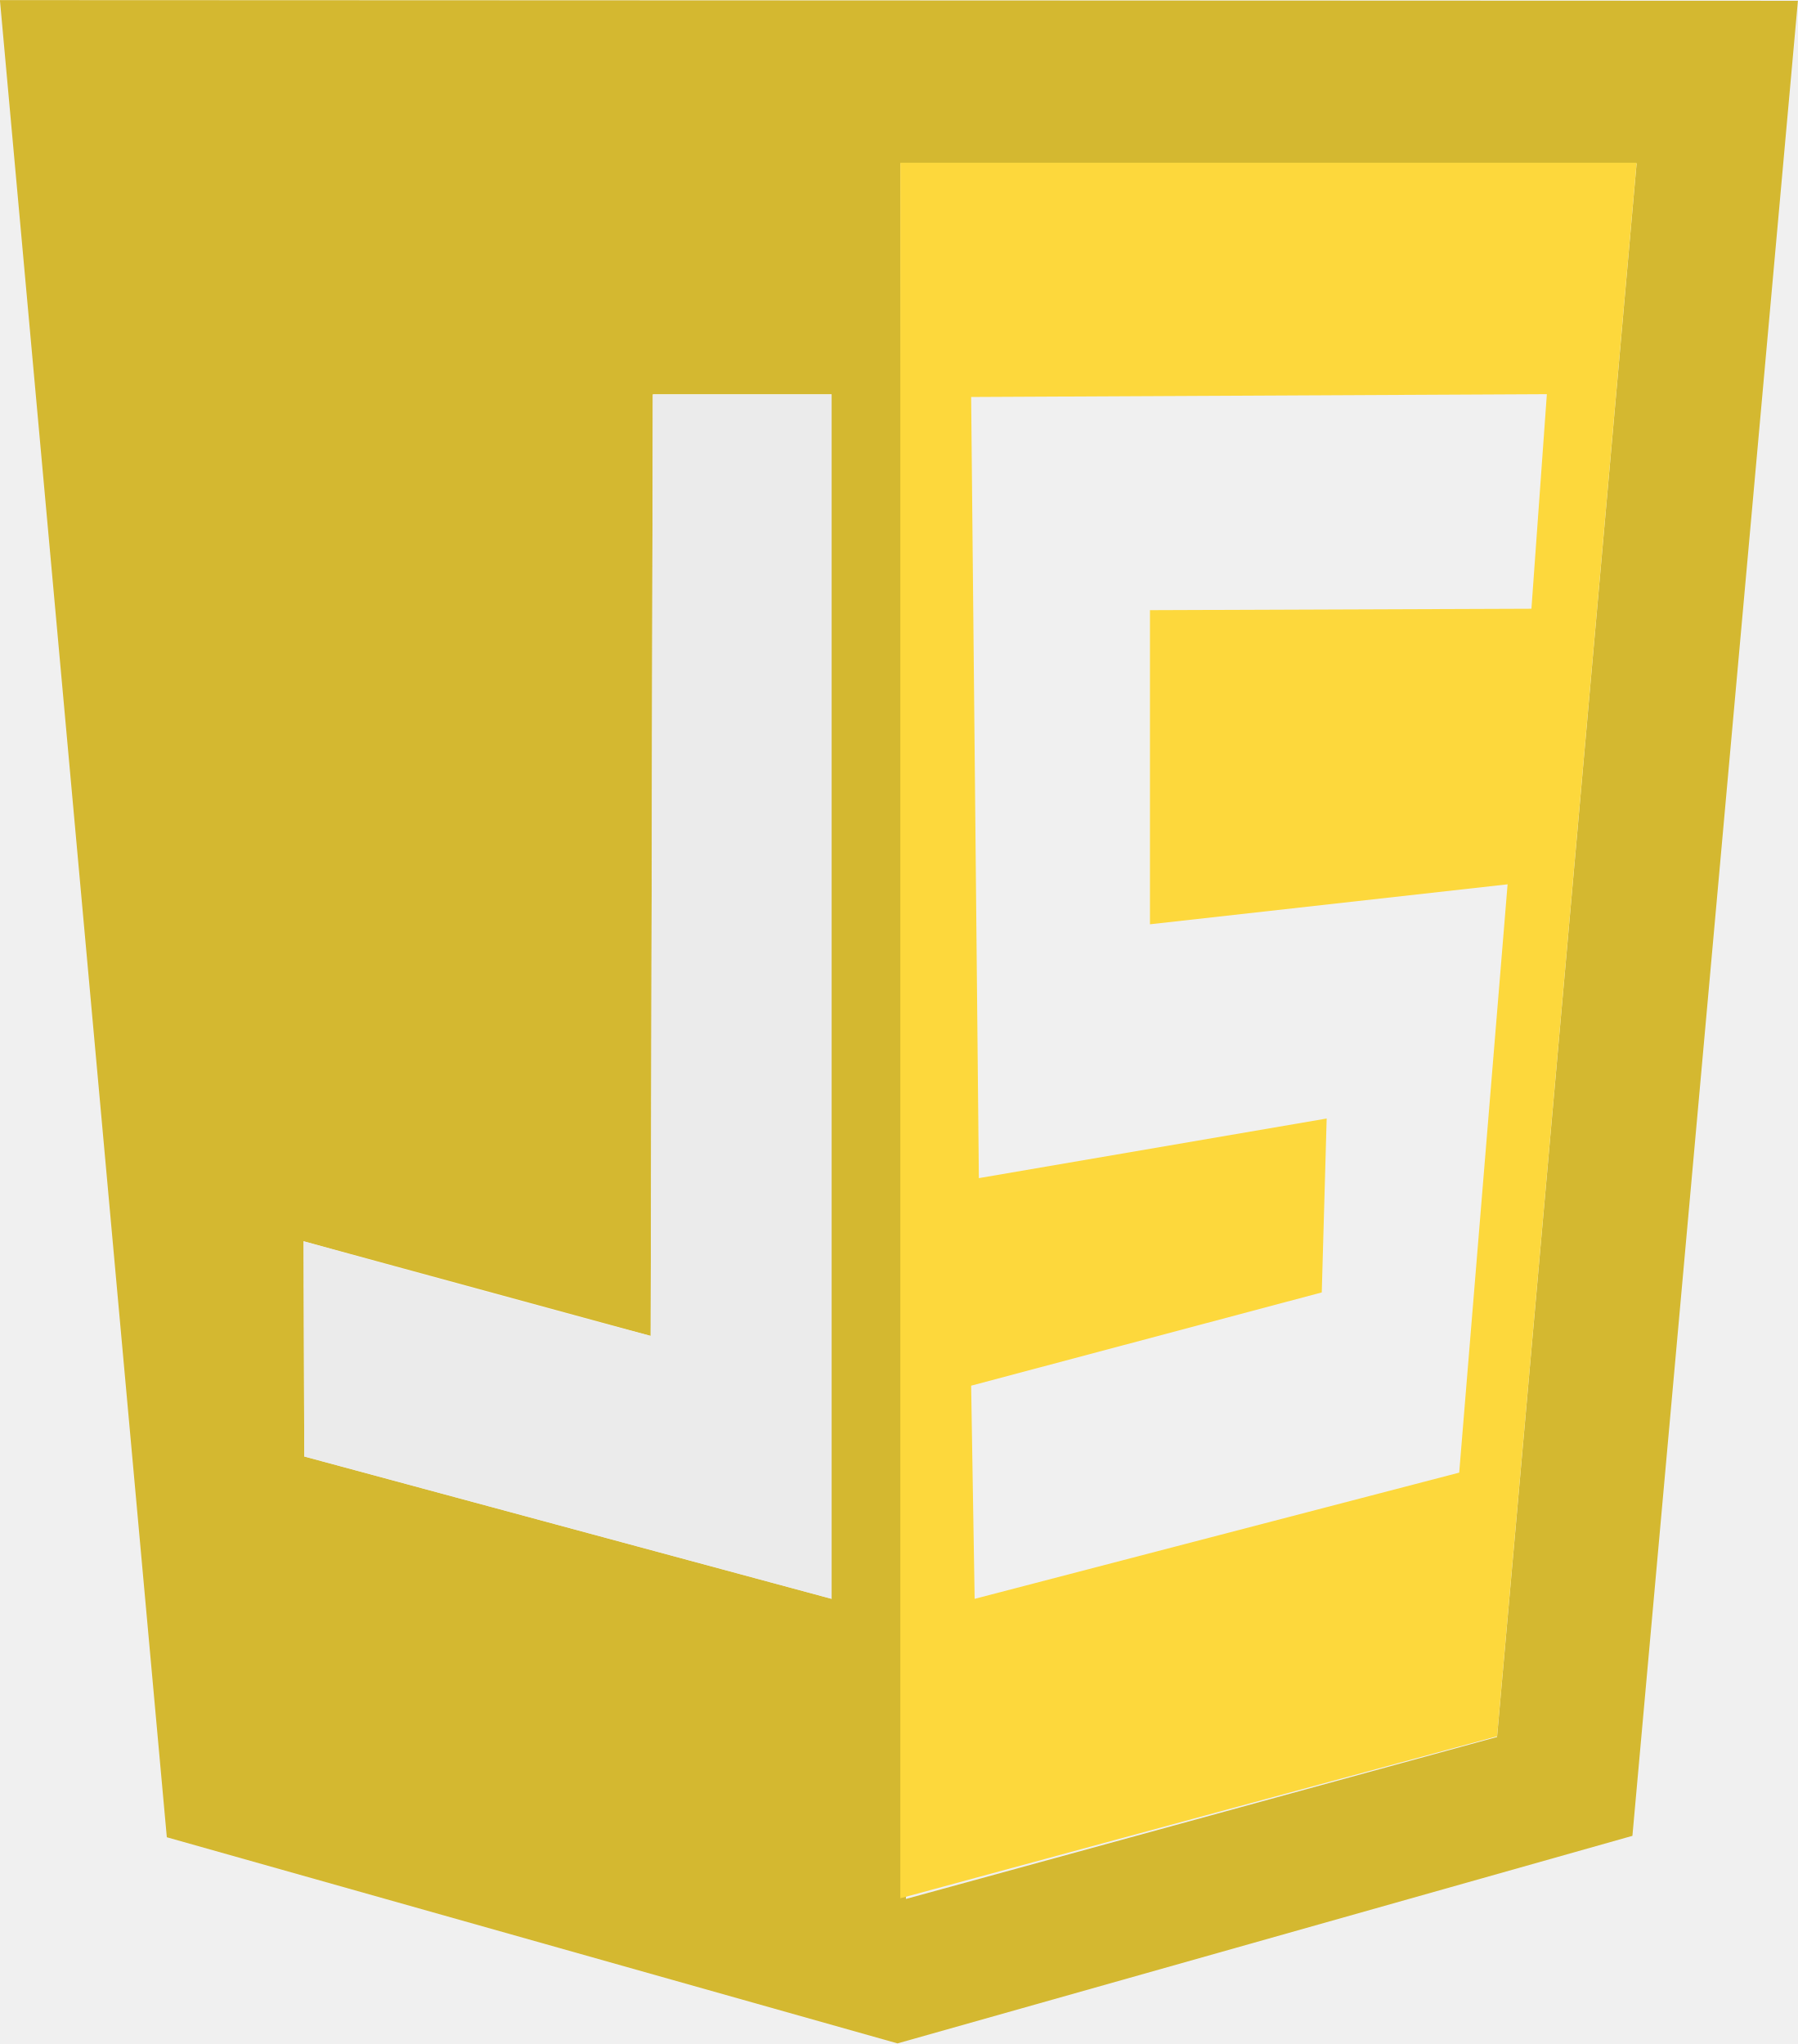
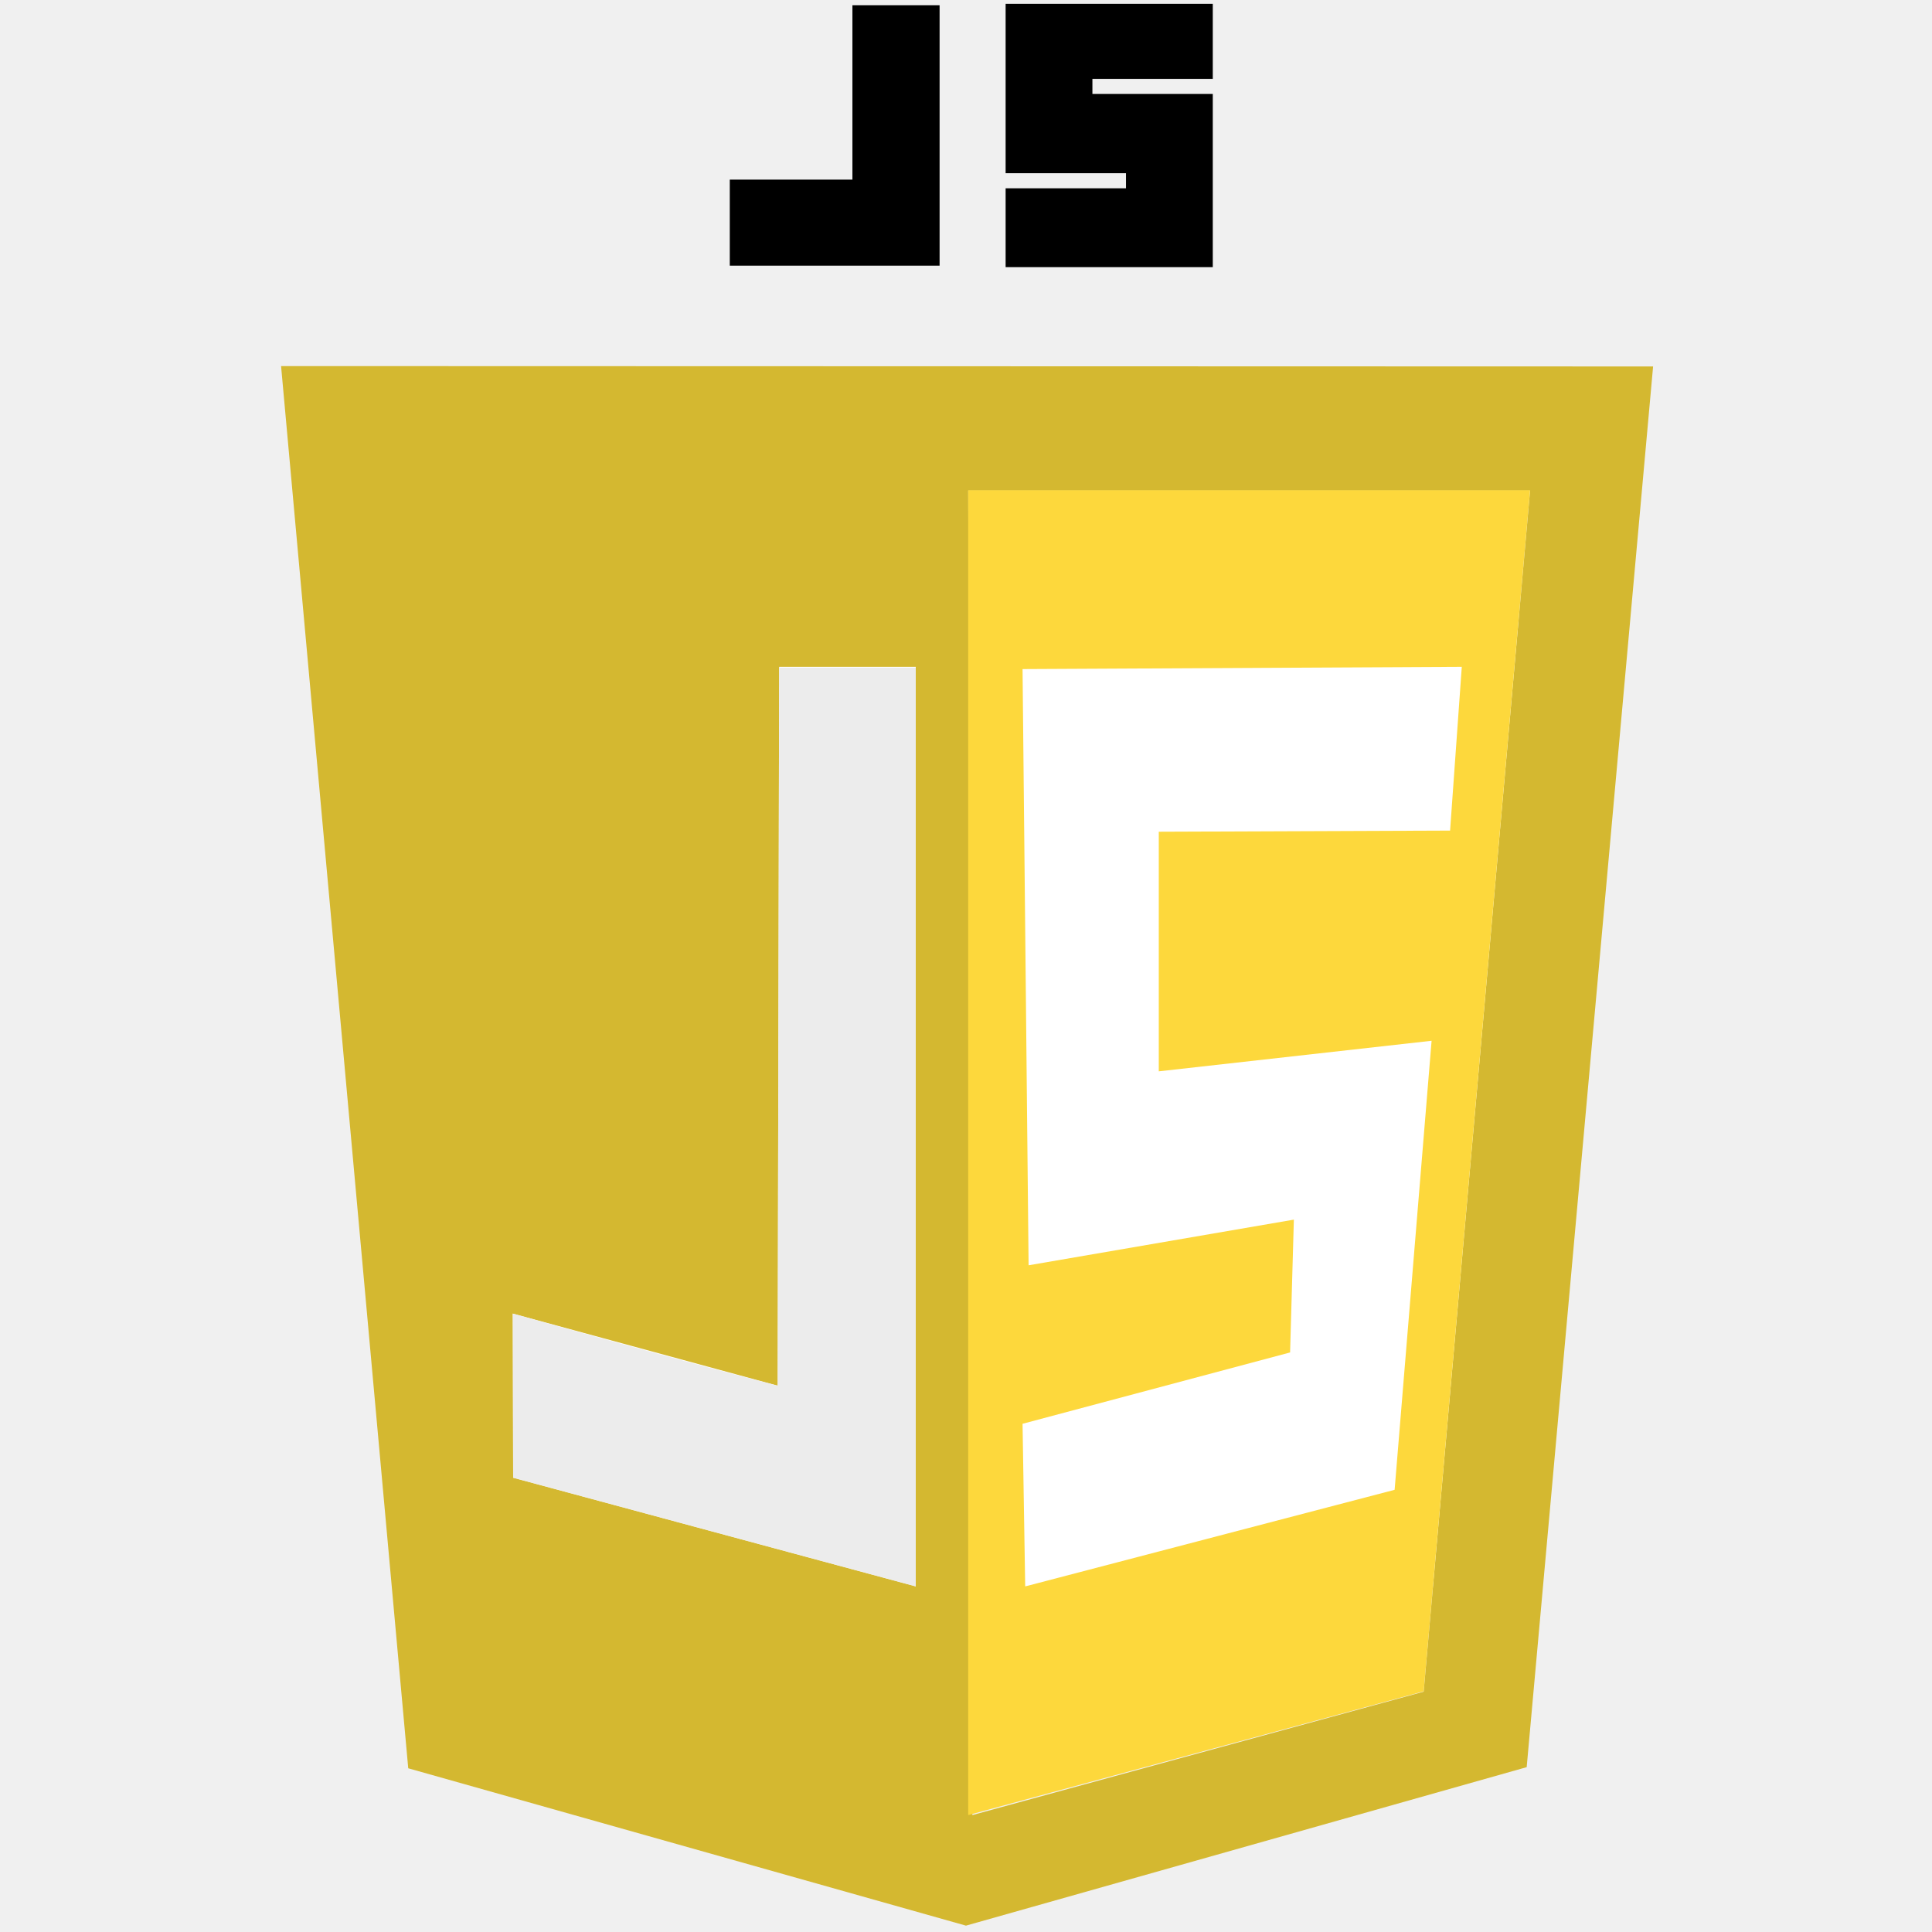
- <svg xmlns="http://www.w3.org/2000/svg" id="svg4525" viewBox="0 0 256.4 291.5" width="2199" height="2500">
-   <style>.st0{fill:#d4b830}.st1,.st2{opacity:.986;fill:#ebebeb;fill-opacity:0;enable-background:new}.st2{fill-opacity:.922}.st3{fill:#fdd83c}</style>
+ <svg xmlns="http://www.w3.org/2000/svg" version="1.1" id="svg4525" x="0px" y="0px" viewBox="0 0 512 512" style="enable-background:new 0 0 512 512;" xml:space="preserve">
+   <style type="text/css">
+ 	.st0{fill:#FFFFFF;}
+ 	.st1{fill:#D4B830;}
+ 	.st2{opacity:0.986;fill:#EBEBEB;fill-opacity:0;enable-background:new    ;}
+ 	.st3{opacity:0.986;fill:#EBEBEB;fill-opacity:0.922;enable-background:new    ;}
+ 	.st4{fill:#FDD83C;}
+ </style>
+   <rect x="112" y="129.9" class="st0" width="290.5" height="290.5" />
  <g id="g5193" transform="translate(4.988 -113.385)">
-     <path id="path5113" class="st0" d="M18.8 375.4L-5 113.4l256.4.1-23.6 261.7L123 404.8 18.8 375.4zm189.7-14.3l19.9-224.4h-105l.8 247.5 84.3-23.1zm-94.9-191.5H88.1l-.3 134.3-49.5-13.5.1 30.7 75.2 20.3V169.6z" />
-     <path id="path5159" class="st1" d="M105.2 338.9c-3.3-1-19.6-5.4-36.2-9.9l-30.1-8.1v-15.1c0-14.8 0-15.1 1.5-14.6.8.3 11.8 3.3 24.4 6.8l22.9 6.3.2-67 .2-67h25v85.2c0 67.7-.2 85.2-.9 85.2-.5-.1-3.7-.9-7-1.8z" />
-     <path id="path5157" class="st2" d="M38.4 321.1l-.1-30.7s31.6 8.9 49.5 13.5l.3-134.2h25.5v171.7l-75.2-20.3z" />
-     <path id="path5117" class="st3" d="M123.4 136.6h105L208.5 361l-85.1 23.1V136.6zm79.7 186.8l6.9-83.9-51 5.7v-44.8l54.4-.2 2.2-30.6-82.1.4 1.1 111.4 49.6-8.5-.7 24.8-50 13.3.5 30.4 69.1-18z" />
+     <path id="path5113" class="st1" d="M103.2,582L69.5,210.4l363.6,0.1l-33.5,371.2l-148.6,42L103.2,582z M372.3,561.7l28.2-318.3   H251.6l1.1,351L372.3,561.7z M237.7,290.1h-36.2l-0.4,190.5l-70.2-19.1L131,505l106.7,28.8V290.1L237.7,290.1z" />
+     <path id="path5159" class="st2" d="M225.7,530.2c-4.7-1.4-27.8-7.7-51.3-14l-42.7-11.5v-21.4c0-21,0-21.4,2.1-20.7   c1.1,0.4,16.7,4.7,34.6,9.6l32.5,8.9l0.3-95l0.3-95H237v120.8c0,96-0.3,120.8-1.3,120.8C235,532.6,230.4,531.5,225.7,530.2   L225.7,530.2z" />
+     <path id="path5157" class="st3" d="M131,505l-0.1-43.5c0,0,44.8,12.6,70.2,19.1l0.4-190.3h36.2v243.5L131,505L131,505z" />
+     <path id="path5117" class="st4" d="M251.6,243.3h148.9l-28.2,318.3l-120.7,32.8V243.3z M364.6,508.2l9.8-119l-72.3,8.1v-63.5   l77.2-0.3l3.1-43.4l-116.4,0.6l1.6,158l70.3-12.1l-1,35.2l-70.9,18.9l0.7,43.1L364.6,508.2L364.6,508.2z" />
  </g>
+   <path d="M266.5,1h54.9v19.9h-31.9v4h31.9v45.9h-54.9V49.9h31.9v-4h-31.9V1L266.5,1z" />
+   <path d="M248.9,70.4h-55.5V47.6h32.5V1.4h23.1V70.4z" />
</svg>
